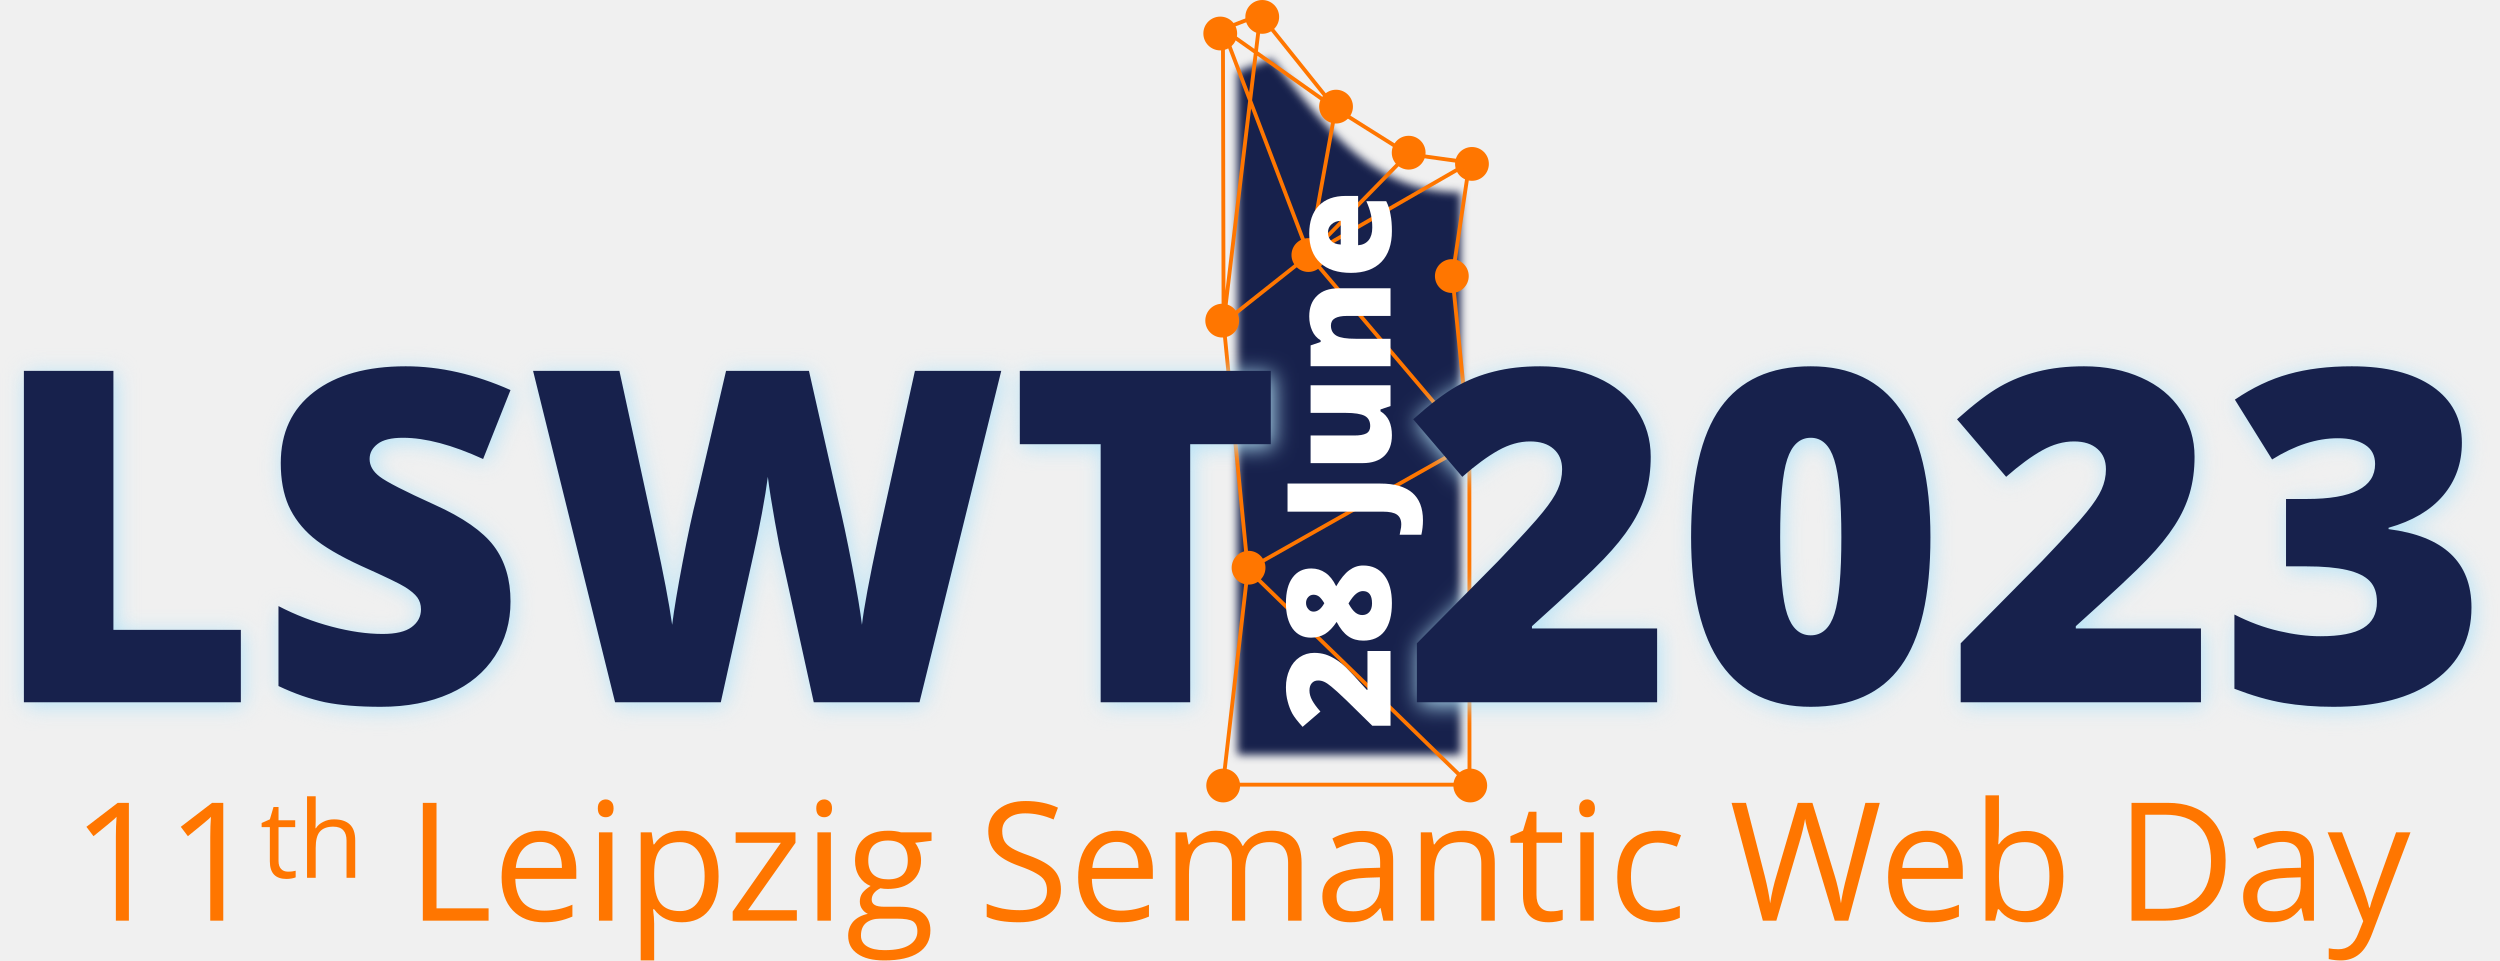
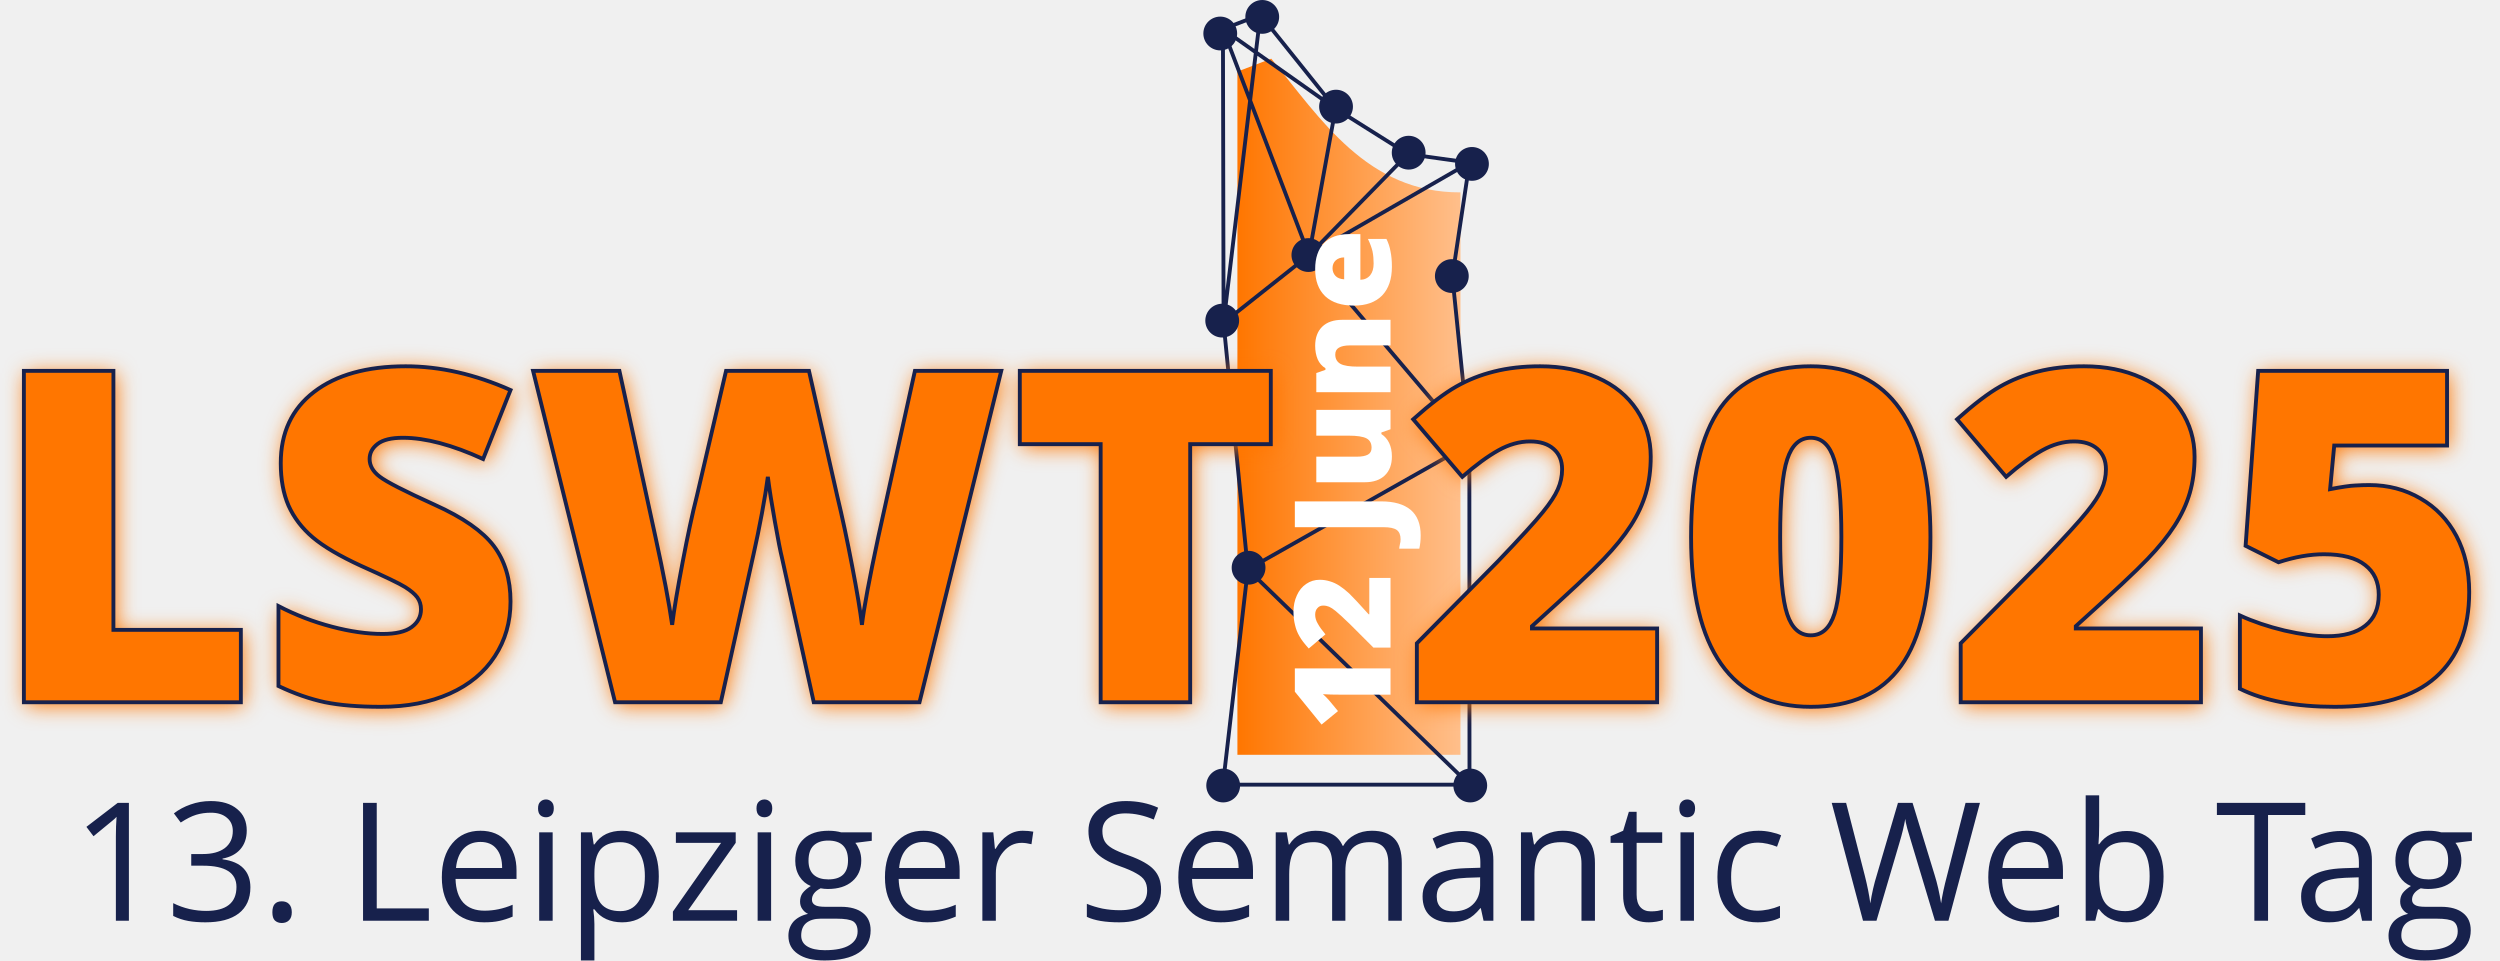
- <svg xmlns="http://www.w3.org/2000/svg" width="171.039mm" height="65.703mm" viewBox="0 0 171.039 65.703" version="1.1" id="svg2096">
+ <svg xmlns="http://www.w3.org/2000/svg" xmlns:xlink="http://www.w3.org/1999/xlink" width="171.039mm" height="65.703mm" viewBox="0 0 171.039 65.703" version="1.1" id="svg2096" xml:space="preserve">
  <defs id="defs2090">
-     <filter style="color-interpolation-filters:sRGB" id="filter42380-6-3" x="-0.043" y="-0.014" width="1.086" height="1.028">
-       <feGaussianBlur stdDeviation="0.304" id="feGaussianBlur42382-9-1" />
-     </filter>
+     <linearGradient id="linearGradient7">
+       <stop style="stop-color:#ff7600;stop-opacity:1;" offset="0" id="stop7" />
+       <stop style="stop-color:#ffbf8b;stop-opacity:1;" offset="1" id="stop8" />
+     </linearGradient>
    <filter style="color-interpolation-filters:sRGB" id="filter10008" x="-0.011" y="-0.077" width="1.021" height="1.154">
      <feGaussianBlur stdDeviation="0.745" id="feGaussianBlur10010" />
    </filter>
+     <linearGradient xlink:href="#linearGradient7" id="linearGradient8" x1="167.676" y1="-14.949" x2="184.545" y2="-14.949" gradientUnits="userSpaceOnUse" />
  </defs>
-   <g id="layer2" style="display:none" transform="translate(75.25249,58.24197)">
-     <path id="path357" d="M -120.534,-44.91 H 178.375 V 77.831 h -298.909 z m 0,0" style="fill:#3da6dc;fill-opacity:1;fill-rule:nonzero;stroke:none;stroke-width:0.27" />
-     <path id="path359" d="m -120.534,-44.91 c -0.255,-0.678 -0.467,-1.399 -0.679,-2.077 l 58.061,-58.061 c 0.679,0.212 1.399,0.423 2.077,0.678 z m 50.602,-61.622 c -0.805,-0.127 -1.654,-0.211 -2.458,-0.296 l -50.644,50.644 c 0.085,0.806 0.17,1.654 0.296,2.458 z m 19.749,7.798 c -0.551,-0.382 -1.101,-0.762 -1.652,-1.101 l -64.207,64.206 c 0.339,0.551 0.721,1.102 1.102,1.652 z m -6.992,-4.025 c -0.635,-0.298 -1.272,-0.594 -1.907,-0.847 L -119.772,-42.919 c 0.255,0.637 0.551,1.272 0.847,1.907 z m 3.602,1.907 c -0.594,-0.339 -1.186,-0.679 -1.78,-0.976 l -62.723,62.723 c 0.298,0.594 0.637,1.186 0.976,1.78 z m -41.829,-2.289 c -1.993,0.89 -3.941,1.907 -5.807,3.051 l -15.087,15.088 c -1.186,1.864 -2.203,3.813 -3.051,5.806 z m 17.672,-3.9 -45.517,45.517 c 0,0.933 0,1.823 0.043,2.755 l 48.186,-48.229 c -0.889,-0.043 -1.822,-0.043 -2.712,-0.043 z m 47.508,46.28 -46.744,46.746 c 0.932,0 1.907,0 2.839,-0.085 l 43.822,-43.822 c 0.043,-0.932 0.084,-1.907 0.084,-2.839 z m -16.824,-35.558 c -0.508,-0.423 -1.017,-0.847 -1.525,-1.229 l -65.181,65.181 c 0.382,0.508 0.805,1.017 1.229,1.525 z m -33.608,-10.553 c -1.06,0.085 -2.077,0.212 -3.136,0.382 l -38.905,38.905 c -0.17,1.06 -0.296,2.077 -0.382,3.136 z m -6.526,1.018 c -1.272,0.296 -2.542,0.635 -3.814,1.058 l -30.048,30.005 c -0.38,1.272 -0.762,2.501 -1.058,3.814 z m 21.825,0.211 c -0.762,-0.17 -1.483,-0.339 -2.246,-0.508 l -54.755,54.756 c 0.169,0.762 0.339,1.483 0.508,2.245 z m 34.286,53.993 c 0.212,-1.102 0.382,-2.161 0.508,-3.263 l -40.557,40.558 c 1.101,-0.128 2.203,-0.298 3.263,-0.508 z m 0.763,-11.782 c -0.043,-0.847 -0.127,-1.695 -0.212,-2.542 l -51.661,51.62 c 0.847,0.084 1.695,0.169 2.542,0.211 z m -0.594,-4.958 c -0.127,-0.762 -0.296,-1.525 -0.466,-2.289 l -55.561,55.518 c 0.763,0.169 1.527,0.339 2.289,0.467 z m -13.265,-25.343 c -0.466,-0.466 -0.932,-0.89 -1.399,-1.356 l -65.688,65.69 c 0.423,0.466 0.889,0.932 1.356,1.399 z m 2.713,63.486 c 2.33,-2.712 4.28,-5.595 5.89,-8.646 l -19.536,19.538 c 3.051,-1.611 5.932,-3.561 8.646,-5.891 z m 9.535,-42.635 c -0.212,-0.721 -0.423,-1.399 -0.635,-2.118 l -58.655,58.653 c 0.721,0.212 1.399,0.424 2.119,0.635 z m -1.356,28.988 c 0.508,-1.356 0.974,-2.712 1.356,-4.111 l -32.293,32.293 c 1.399,-0.38 2.755,-0.847 4.111,-1.356 z m -5.763,-43.906 c -0.382,-0.508 -0.763,-1.06 -1.188,-1.568 l -65.349,65.308 c 0.508,0.423 1.06,0.805 1.568,1.186 z m 5.763,10.764 c -0.254,-0.678 -0.508,-1.313 -0.805,-1.949 l -61.155,61.155 c 0.635,0.296 1.313,0.551 1.949,0.805 z m -8.221,-13.858 c -0.424,-0.508 -0.847,-0.976 -1.315,-1.441 l -65.731,65.732 c 0.466,0.466 0.974,0.889 1.441,1.313 z m 4.619,6.4 c -0.339,-0.551 -0.678,-1.145 -1.06,-1.696 l -64.46,64.46 c 0.551,0.382 1.102,0.721 1.695,1.06 z m 1.95,3.602 c -0.298,-0.594 -0.594,-1.229 -0.933,-1.823 l -63.062,63.062 c 0.594,0.339 1.186,0.637 1.822,0.933 z m 0,0" style="fill:#b5e3f8;fill-opacity:1;fill-rule:nonzero;stroke:none;stroke-width:0.353" />
-     <path id="path361" d="m 30.596,48.861 c -2.479,0 -4.502,-2.023 -4.502,-4.508 0,-2.479 2.023,-4.502 4.502,-4.502 2.485,0 4.501,2.023 4.501,4.502 0.007,2.485 -2.016,4.508 -4.501,4.508 z m 0,-6.531 c -1.112,0 -2.023,0.911 -2.023,2.023 0,1.112 0.911,2.023 2.023,2.023 1.112,0 2.023,-0.911 2.023,-2.023 0,-1.112 -0.905,-2.023 -2.023,-2.023 z m 0,0" style="fill:#b5e3f8;fill-opacity:1;fill-rule:nonzero;stroke:none;stroke-width:0.353" />
-     <circle style="vector-effect:none;fill:none;fill-opacity:1;stroke:#b5e3f8;stroke-width:21.342;stroke-linecap:round;stroke-linejoin:miter;stroke-miterlimit:4;stroke-dasharray:none;stroke-dashoffset:0;stroke-opacity:1" id="path2481" cx="-88.656" cy="95.557" r="68.631" />
+   <g id="layer1" transform="translate(47.60304,53.59123)" style="display:inline">
+     <path id="rect7981-6-6-7-6-5-0-2-7-9" d="m 167.676,-40.307 2.56,-0.979 c 3.731,4.547 7.253,10.153 14.309,10.117 v 42.557 h -16.869 z" style="color:#000000;display:inline;overflow:visible;visibility:visible;mix-blend-mode:normal;fill:url(#linearGradient8);fill-opacity:1;fill-rule:evenodd;stroke:none;stroke-width:0.5;stroke-linecap:round;stroke-linejoin:miter;stroke-miterlimit:4;stroke-dasharray:none;stroke-dashoffset:0;stroke-opacity:1;marker:none;paint-order:normal;enable-background:accumulate" transform="matrix(0.9046081,0,0,0.9041484,-114.626,-12.24931)" />
  </g>
-   <g id="layer1" transform="translate(47.60304,53.59123)" style="display:inline">
-     <path id="rect7981-6-6-7-6-5-0-2-7-9" d="m 167.676,-40.307 2.56,-0.979 c 3.731,4.547 7.253,10.153 14.309,10.117 v 42.557 h -16.869 z" style="color:#000000;display:inline;overflow:visible;visibility:visible;mix-blend-mode:normal;fill:#17214c;fill-opacity:1;fill-rule:evenodd;stroke:none;stroke-width:0.5;stroke-linecap:round;stroke-linejoin:miter;stroke-miterlimit:4;stroke-dasharray:none;stroke-dashoffset:0;stroke-opacity:1;marker:none;paint-order:normal;filter:url(#filter42380-6-3);enable-background:accumulate" transform="matrix(0.9046081,0,0,0.9041484,-114.626,-12.24931)" />
+   <g id="layer5" transform="translate(1.6309)" style="display:inline">
+     <circle style="display:inline;fill:#17214c;fill-opacity:1;stroke:none;stroke-width:0.845;stroke-miterlimit:4;stroke-dasharray:none;stroke-opacity:1;paint-order:normal" id="path36642-3-4-2" r="1.156" cy="-34.705" cx="51.725" transform="translate(45.97214,53.59123)" />
+     <circle style="display:inline;fill:#17214c;fill-opacity:1;stroke:none;stroke-width:0.845;stroke-miterlimit:4;stroke-dasharray:none;stroke-opacity:1;paint-order:normal" id="path36642-7-5-0" r="1.156" cy="-46.296" cx="43.803" transform="translate(45.97214,53.59123)" />
+     <circle style="display:inline;fill:#17214c;fill-opacity:1;stroke:none;stroke-width:0.845;stroke-miterlimit:4;stroke-dasharray:none;stroke-opacity:1;paint-order:normal" id="path36642-5-25-6" r="1.156" cy="-43.145" cx="48.772" transform="translate(45.97214,53.59123)" />
+     <circle style="display:inline;fill:#17214c;fill-opacity:1;stroke:none;stroke-width:0.845;stroke-miterlimit:4;stroke-dasharray:none;stroke-opacity:1;paint-order:normal" id="path36642-5-9-4-8" r="1.156" cy="-42.377" cx="53.102" transform="translate(45.97214,53.59123)" />
+     <circle style="display:inline;fill:#17214c;fill-opacity:1;stroke:none;stroke-width:0.845;stroke-miterlimit:4;stroke-dasharray:none;stroke-opacity:1;paint-order:normal" id="path36642-5-2-7-9" r="1.156" cy="-52.435" cx="38.754" transform="translate(45.97214,53.59123)" />
+     <circle style="display:inline;fill:#17214c;fill-opacity:1;stroke:none;stroke-width:0.845;stroke-miterlimit:4;stroke-dasharray:none;stroke-opacity:1;paint-order:normal" id="path36642-5-28-4-2" r="1.156" cy="-51.299" cx="35.881" transform="translate(45.97214,53.59123)" />
+     <circle style="display:inline;fill:#17214c;fill-opacity:1;stroke:none;stroke-width:0.845;stroke-miterlimit:4;stroke-dasharray:none;stroke-opacity:1;paint-order:normal" id="path36642-5-97-4-6" r="1.156" cy="-31.655" cx="36.015" transform="translate(45.97214,53.59123)" />
+     <circle style="display:inline;fill:#17214c;fill-opacity:1;stroke:none;stroke-width:0.845;stroke-miterlimit:4;stroke-dasharray:none;stroke-opacity:1;paint-order:normal" id="path36642-5-3-3-6" r="1.156" cy="0.15" cx="52.986" transform="translate(45.97214,53.59123)" />
+     <circle style="display:inline;fill:#17214c;fill-opacity:1;stroke:none;stroke-width:0.845;stroke-miterlimit:4;stroke-dasharray:none;stroke-opacity:1;paint-order:normal" id="path36642-5-6-0-4" r="1.156" cy="0.15" cx="36.082" transform="translate(45.97214,53.59123)" />
+     <circle style="display:inline;fill:#17214c;fill-opacity:1;stroke:none;stroke-width:0.845;stroke-miterlimit:4;stroke-dasharray:none;stroke-opacity:1;paint-order:normal" id="path36642-5-1-7-9" r="1.156" cy="-23.035" cx="53.12" transform="translate(45.97214,53.59123)" />
+     <circle style="display:inline;fill:#17214c;fill-opacity:1;stroke:none;stroke-width:0.845;stroke-miterlimit:4;stroke-dasharray:none;stroke-opacity:1;paint-order:normal" id="path36642-5-29-8-5" r="1.156" cy="-36.142" cx="41.911" transform="translate(45.97214,53.59123)" />
+     <circle style="display:inline;fill:#17214c;fill-opacity:1;stroke:none;stroke-width:0.845;stroke-miterlimit:4;stroke-dasharray:none;stroke-opacity:1;paint-order:normal" id="path36642-5-31-6-0" r="1.156" cy="-14.75" cx="37.819" transform="translate(45.97214,53.59123)" />
+     <path id="path37241-8-4" style="display:inline;fill:none;stroke:#17214c;stroke-width:0.265px;stroke-linecap:butt;stroke-linejoin:round;stroke-opacity:1" d="M 52.926,-23.202 41.953,-36.137 m -3.328,-16.443 5.145,6.417 -7.705,-5.438 2.56,-0.979 -2.517,21.068 -0.043,-20.089 5.887,15.464 -5.845,4.625 1.662,16.876 -1.704,14.73 h 16.869 l -15.165,-14.73 15.155,-8.566 0.009,23.296 m -10.982,-36.231 1.817,-10.027 4.952,3.112 4.212,0.588 -10.981,6.326 6.769,-6.914 m 4.204,19.849 -1.161,-11.465 1.17,-7.796" transform="translate(45.97214,53.59123)" />
  </g>
-   <g id="layer5" transform="translate(1.6309)">
-     <circle style="display:inline;fill:#ff7600;fill-opacity:1;stroke:none;stroke-width:0.845;stroke-miterlimit:4;stroke-dasharray:none;stroke-opacity:1;paint-order:normal" id="path36642-3-4-2" r="1.156" cy="-34.705" cx="51.725" transform="translate(45.97214,53.59123)" />
-     <circle style="display:inline;fill:#ff7600;fill-opacity:1;stroke:none;stroke-width:0.845;stroke-miterlimit:4;stroke-dasharray:none;stroke-opacity:1;paint-order:normal" id="path36642-7-5-0" r="1.156" cy="-46.296" cx="43.803" transform="translate(45.97214,53.59123)" />
-     <circle style="display:inline;fill:#ff7600;fill-opacity:1;stroke:none;stroke-width:0.845;stroke-miterlimit:4;stroke-dasharray:none;stroke-opacity:1;paint-order:normal" id="path36642-5-25-6" r="1.156" cy="-43.145" cx="48.772" transform="translate(45.97214,53.59123)" />
-     <circle style="display:inline;fill:#ff7600;fill-opacity:1;stroke:none;stroke-width:0.845;stroke-miterlimit:4;stroke-dasharray:none;stroke-opacity:1;paint-order:normal" id="path36642-5-9-4-8" r="1.156" cy="-42.377" cx="53.102" transform="translate(45.97214,53.59123)" />
-     <circle style="display:inline;fill:#ff7600;fill-opacity:1;stroke:none;stroke-width:0.845;stroke-miterlimit:4;stroke-dasharray:none;stroke-opacity:1;paint-order:normal" id="path36642-5-2-7-9" r="1.156" cy="-52.435" cx="38.754" transform="translate(45.97214,53.59123)" />
-     <circle style="display:inline;fill:#ff7600;fill-opacity:1;stroke:none;stroke-width:0.845;stroke-miterlimit:4;stroke-dasharray:none;stroke-opacity:1;paint-order:normal" id="path36642-5-28-4-2" r="1.156" cy="-51.299" cx="35.881" transform="translate(45.97214,53.59123)" />
-     <circle style="display:inline;fill:#ff7600;fill-opacity:1;stroke:none;stroke-width:0.845;stroke-miterlimit:4;stroke-dasharray:none;stroke-opacity:1;paint-order:normal" id="path36642-5-97-4-6" r="1.156" cy="-31.655" cx="36.015" transform="translate(45.97214,53.59123)" />
-     <circle style="display:inline;fill:#ff7600;fill-opacity:1;stroke:none;stroke-width:0.845;stroke-miterlimit:4;stroke-dasharray:none;stroke-opacity:1;paint-order:normal" id="path36642-5-3-3-6" r="1.156" cy="0.15" cx="52.986" transform="translate(45.97214,53.59123)" />
-     <circle style="display:inline;fill:#ff7600;fill-opacity:1;stroke:none;stroke-width:0.845;stroke-miterlimit:4;stroke-dasharray:none;stroke-opacity:1;paint-order:normal" id="path36642-5-6-0-4" r="1.156" cy="0.15" cx="36.082" transform="translate(45.97214,53.59123)" />
-     <circle style="display:inline;fill:#ff7600;fill-opacity:1;stroke:none;stroke-width:0.845;stroke-miterlimit:4;stroke-dasharray:none;stroke-opacity:1;paint-order:normal" id="path36642-5-1-7-9" r="1.156" cy="-23.035" cx="53.12" transform="translate(45.97214,53.59123)" />
-     <circle style="display:inline;fill:#ff7600;fill-opacity:1;stroke:none;stroke-width:0.845;stroke-miterlimit:4;stroke-dasharray:none;stroke-opacity:1;paint-order:normal" id="path36642-5-29-8-5" r="1.156" cy="-36.142" cx="41.911" transform="translate(45.97214,53.59123)" />
-     <circle style="display:inline;fill:#ff7600;fill-opacity:1;stroke:none;stroke-width:0.845;stroke-miterlimit:4;stroke-dasharray:none;stroke-opacity:1;paint-order:normal" id="path36642-5-31-6-0" r="1.156" cy="-14.75" cx="37.819" transform="translate(45.97214,53.59123)" />
-     <path id="path37241-8-4" style="display:inline;fill:none;stroke:#ff7600;stroke-width:0.265px;stroke-linecap:butt;stroke-linejoin:round;stroke-opacity:1" d="M 52.926,-23.202 41.953,-36.137 m -3.328,-16.443 5.145,6.417 -7.705,-5.438 2.56,-0.979 -2.517,21.068 -0.043,-20.089 5.887,15.464 -5.845,4.625 1.662,16.876 -1.704,14.73 h 16.869 l -15.165,-14.73 15.155,-8.566 0.009,23.296 m -10.982,-36.231 1.817,-10.027 4.952,3.112 4.212,0.588 -10.981,6.326 6.769,-6.914 m 4.204,19.849 -1.161,-11.465 1.17,-7.796" transform="translate(45.97214,53.59123)" />
-   </g>
-   <g id="layer4" transform="translate(1.6309)">
-     <text xml:space="preserve" style="font-style:normal;font-variant:normal;font-weight:800;font-stretch:normal;font-size:9.878px;line-height:1.25;font-family:'Open Sans';-inkscape-font-specification:'Open Sans Ultra-Bold';fill:#ffffff;fill-opacity:1;stroke-width:0.265" x="3.646" y="47.53" id="text5444-9-8-8" transform="rotate(-90,49.78169,3.809545)">
-       <tspan id="tspan5442-4-4-7" style="font-style:normal;font-variant:normal;font-weight:800;font-stretch:normal;font-size:9.878px;font-family:'Open Sans';-inkscape-font-specification:'Open Sans Ultra-Bold';fill:#ffffff;fill-opacity:1;stroke-width:0.265" x="3.646" y="47.53">28 June</tspan>
+   <g id="layer4" transform="translate(1.6309)" style="display:inline">
+     <text xml:space="preserve" style="font-style:normal;font-variant:normal;font-weight:800;font-stretch:normal;font-size:9.172px;line-height:1.25;font-family:'Open Sans';-inkscape-font-specification:'Open Sans Ultra-Bold';display:inline;fill:#ffffff;fill-opacity:1;stroke-width:0.265" x="3.646" y="47.53" id="text5444-9-8-8" transform="rotate(-90,49.78169,3.809545)">
+       <tspan id="tspan5442-4-4-7" style="font-style:normal;font-variant:normal;font-weight:800;font-stretch:normal;font-size:9.172px;font-family:'Open Sans';-inkscape-font-specification:'Open Sans Ultra-Bold';fill:#ffffff;fill-opacity:1;stroke-width:0.265" x="3.646" y="47.53">12 June</tspan>
    </text>
  </g>
-   <g id="layer3" transform="translate(1.6309)">
-     <text xml:space="preserve" style="font-style:normal;font-variant:normal;font-weight:800;font-stretch:normal;font-size:31.75px;line-height:1.25;font-family:'Open Sans';-inkscape-font-specification:'Open Sans Ultra-Bold';mix-blend-mode:normal;fill:#b5e3f8;fill-opacity:1;stroke-width:0.265;filter:url(#filter10008)" x="-2.292" y="48.259" id="text5444-3">
-       <tspan id="tspan5442-6" style="font-style:normal;font-variant:normal;font-weight:800;font-stretch:normal;font-size:31.75px;font-family:'Open Sans';-inkscape-font-specification:'Open Sans Ultra-Bold';fill:#b5e3f8;fill-opacity:1;stroke-width:0.265" x="-2.292" y="48.259">LSWT 2023</tspan>
+   <g id="layer3" transform="translate(1.6309)" style="display:inline">
+     <text xml:space="preserve" style="font-style:normal;font-variant:normal;font-weight:800;font-stretch:normal;font-size:31.75px;line-height:1.25;font-family:'Open Sans';-inkscape-font-specification:'Open Sans Ultra-Bold';mix-blend-mode:normal;fill:#ff7600;fill-opacity:1;stroke-width:0.265;filter:url(#filter10008)" x="-2.292" y="48.259" id="text5444-3">
+       <tspan id="tspan5442-6" style="font-style:normal;font-variant:normal;font-weight:800;font-stretch:normal;font-size:31.75px;font-family:'Open Sans';-inkscape-font-specification:'Open Sans Ultra-Bold';fill:#ff7600;fill-opacity:1;stroke-width:0.265" x="-2.292" y="48.259">LSWT 2025</tspan>
    </text>
-     <text xml:space="preserve" style="font-style:normal;font-variant:normal;font-weight:800;font-stretch:normal;font-size:31.75px;line-height:1.25;font-family:'Open Sans';-inkscape-font-specification:'Open Sans Ultra-Bold';fill:#17214c;fill-opacity:1;stroke-width:0.265" x="-48.422" y="-5.549" id="text5444" transform="translate(45.97214,53.59123)">
-       <tspan id="tspan5442" style="font-style:normal;font-variant:normal;font-weight:800;font-stretch:normal;font-size:31.75px;font-family:'Open Sans';-inkscape-font-specification:'Open Sans Ultra-Bold';fill:#17214c;fill-opacity:1;stroke-width:0.265" x="-48.422" y="-5.549">LSWT 2023</tspan>
+     <text xml:space="preserve" style="font-style:normal;font-variant:normal;font-weight:800;font-stretch:normal;font-size:31.75px;line-height:1.25;font-family:'Open Sans';-inkscape-font-specification:'Open Sans Ultra-Bold';display:inline;fill:#ff7600;fill-opacity:1;stroke:#17214c;stroke-width:0.265;stroke-opacity:1" x="-48.422" y="-5.549" id="text5444" transform="translate(45.97214,53.59123)">
+       <tspan id="tspan5442" style="font-style:normal;font-variant:normal;font-weight:800;font-stretch:normal;font-size:31.75px;font-family:'Open Sans';-inkscape-font-specification:'Open Sans Ultra-Bold';fill:#ff7600;fill-opacity:1;stroke:#17214c;stroke-width:0.265;stroke-opacity:1" x="-48.422" y="-5.549">LSWT 2025</tspan>
    </text>
-     <text xml:space="preserve" style="font-size:11.289px;line-height:1.25;font-family:'Open Sans';-inkscape-font-specification:'Open Sans';fill:#ff7600;fill-opacity:1;stroke-width:0.265" x="-42.724" y="9.4" id="text11270" transform="translate(45.97214,53.59123)">
-       <tspan id="tspan11268" style="font-size:11.289px;fill:#ff7600;fill-opacity:1;stroke-width:0.265" x="-42.724" y="9.4">11<tspan style="font-size:65%;baseline-shift:super;fill:#ff7600;fill-opacity:1" id="tspan5605">th</tspan> Leipzig Semantic Web Day</tspan>
+     <text xml:space="preserve" style="font-size:11.289px;line-height:1.25;font-family:'Open Sans';-inkscape-font-specification:'Open Sans';fill:#17214c;fill-opacity:1;stroke-width:0.265" x="3.249" y="62.991" id="text11270">
+       <tspan id="tspan11268" style="font-size:11.289px;fill:#17214c;fill-opacity:1;stroke-width:0.265" x="3.249" y="62.991">13.<tspan style="font-size:65%;baseline-shift:super;fill:#17214c;fill-opacity:1" id="tspan5605" /> Leipziger Semantic Web Tag</tspan>
    </text>
  </g>
</svg>
